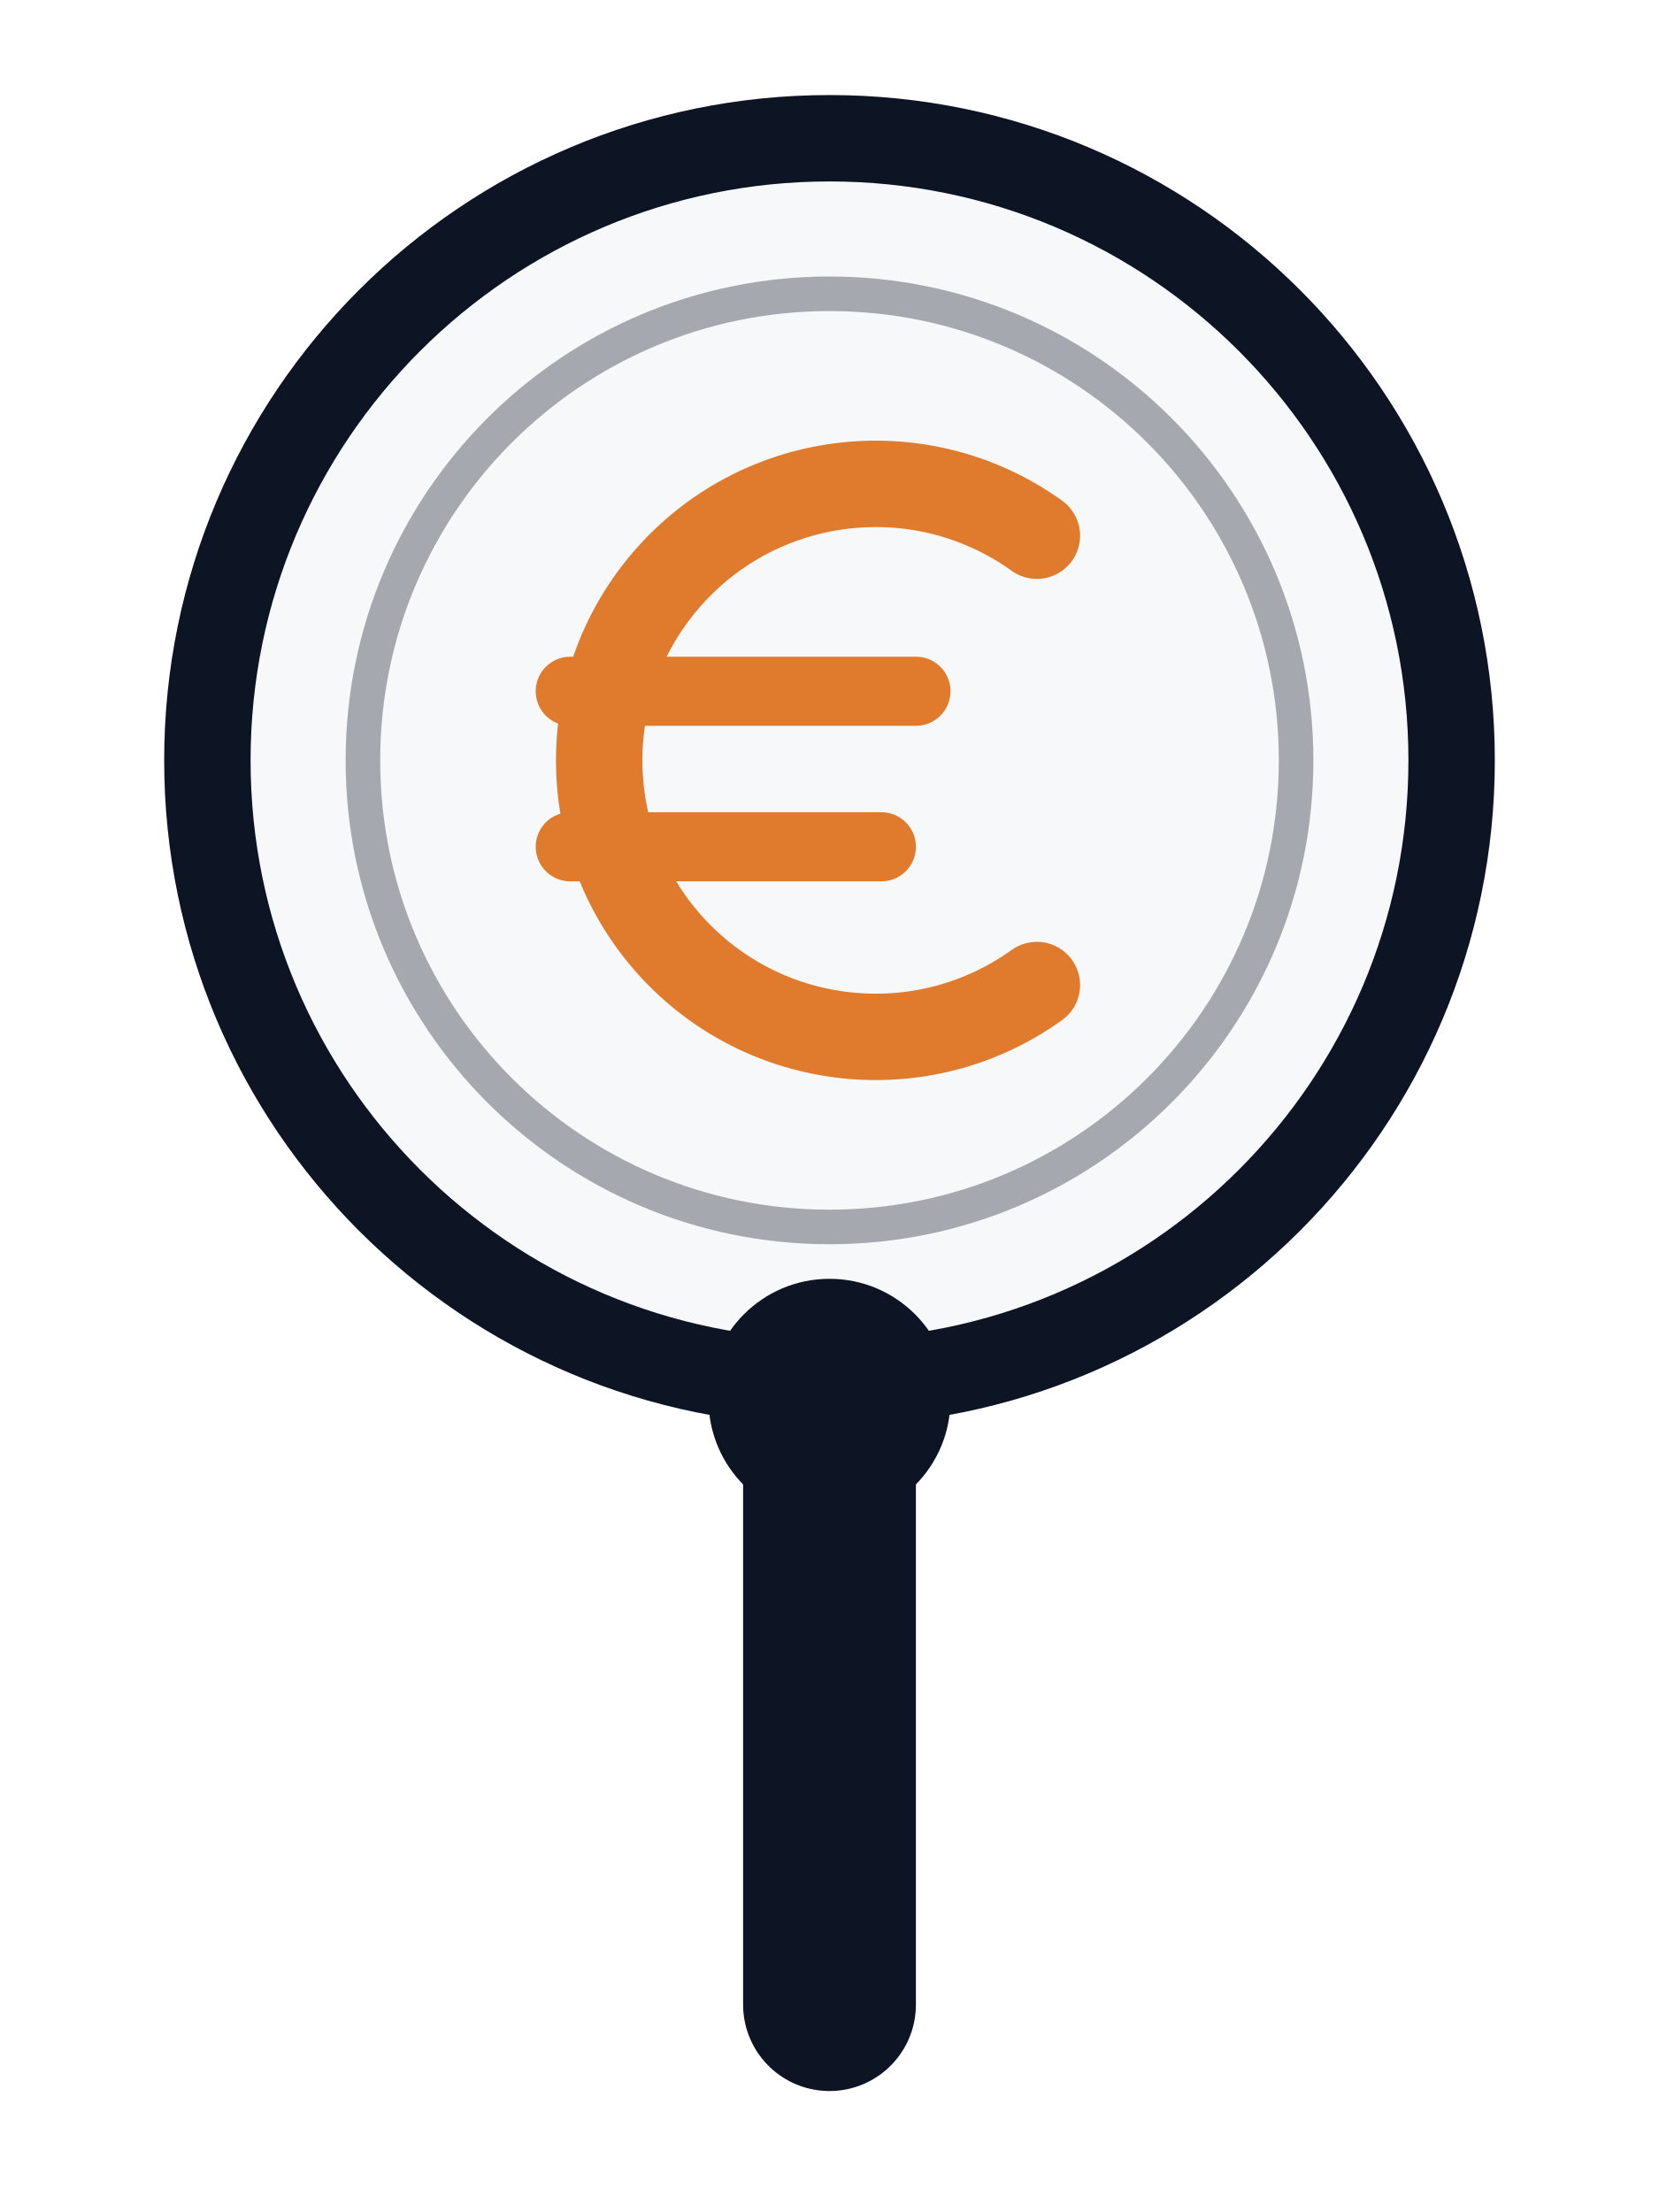
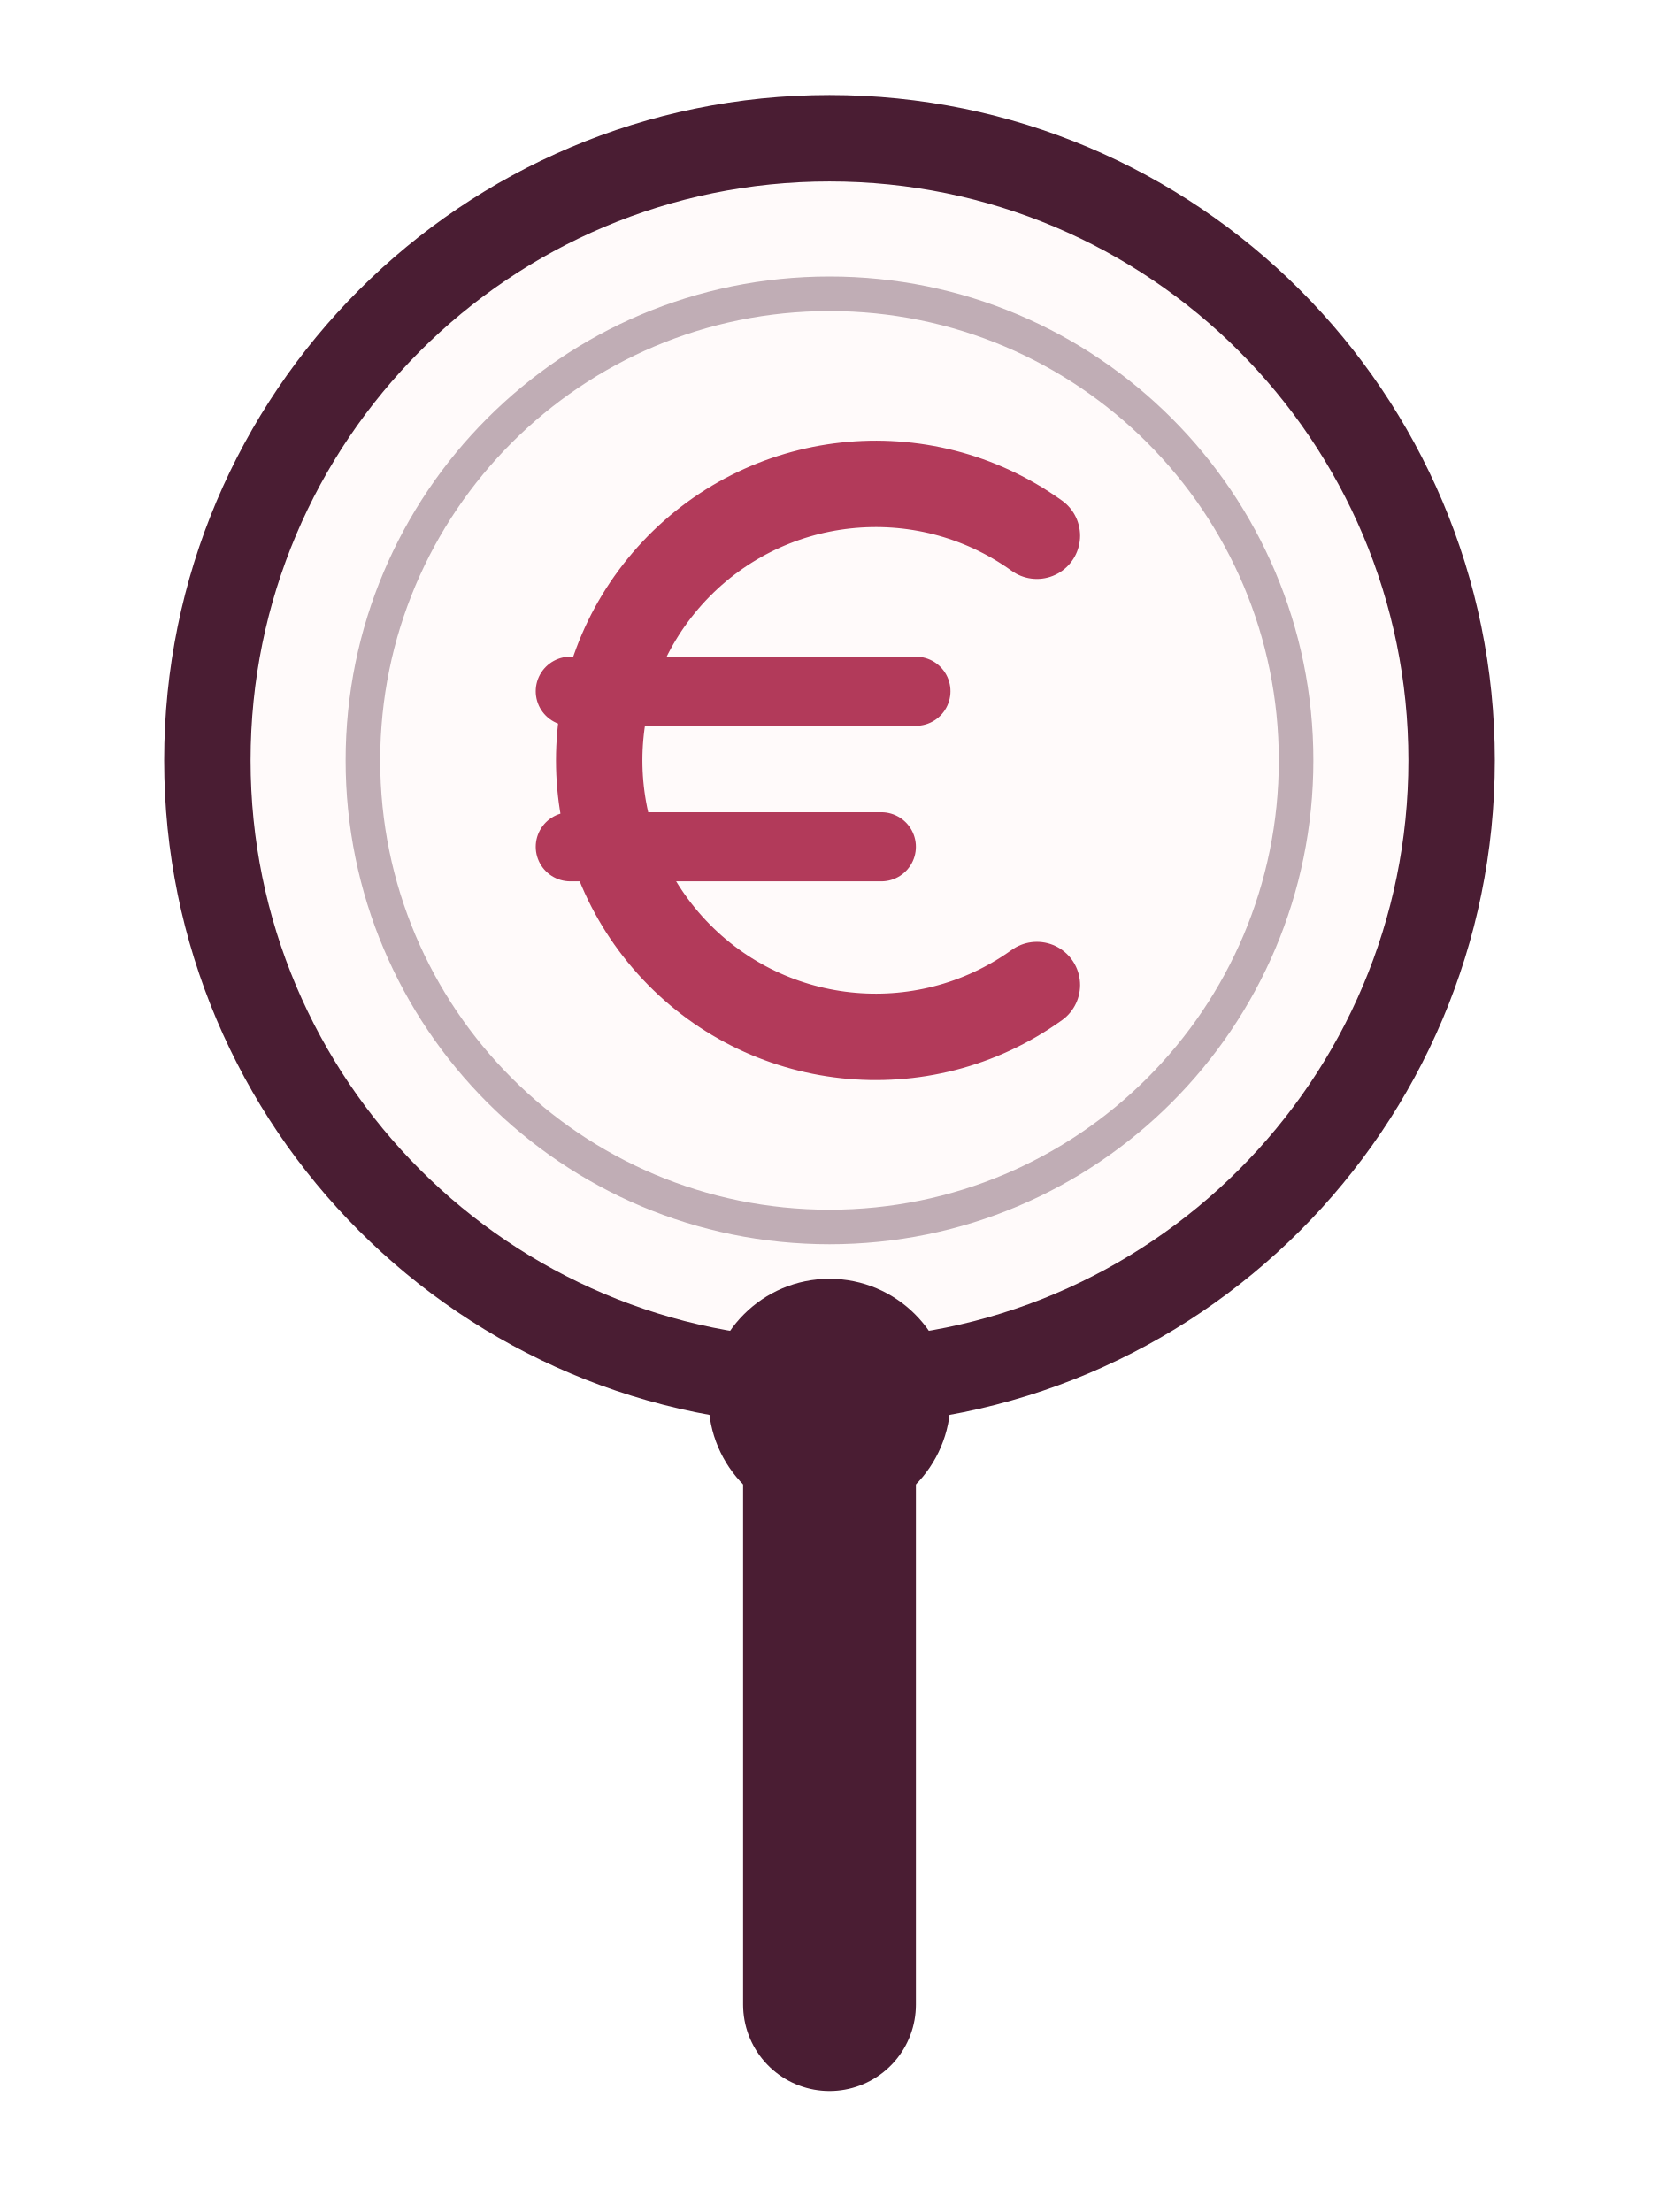
<svg xmlns="http://www.w3.org/2000/svg" viewBox="0 0 48 64" width="48" height="64">
-   <circle cx="24" cy="22" r="18" fill="#f6f8f9" stroke="#0d1424" stroke-width="2.5" />
-   <circle cx="24" cy="22" r="13.5" fill="none" stroke="#0d1424" stroke-width="1" opacity=".35" />
-   <path d="M30 15.5a8 8 0 1 0 0 13" fill="none" stroke="#e07a2c" stroke-width="2.5" stroke-linecap="round" />
-   <path d="M16.5 20h10M16.5 24.5h9" stroke="#e07a2c" stroke-width="2" stroke-linecap="round" />
-   <path d="M24 40v18" stroke="#0d1424" stroke-width="5" stroke-linecap="round" />
-   <circle cx="24" cy="40.5" r="3.5" fill="#0d1424" />
+   <circle cx="24" cy="22" r="18" fill="#fffafa" stroke="#4a1d33" stroke-width="2.5" />
+   <circle cx="24" cy="22" r="13.5" fill="none" stroke="#4a1d33" stroke-width="1" opacity=".35" />
+   <path d="M30 15.5a8 8 0 1 0 0 13" fill="none" stroke="#b23a5a" stroke-width="2.5" stroke-linecap="round" />
+   <path d="M16.5 20h10M16.5 24.5h9" stroke="#b23a5a" stroke-width="2" stroke-linecap="round" />
+   <path d="M24 40v18" stroke="#4a1d33" stroke-width="5" stroke-linecap="round" />
+   <circle cx="24" cy="40.5" r="3.5" fill="#4a1d33" />
</svg>
